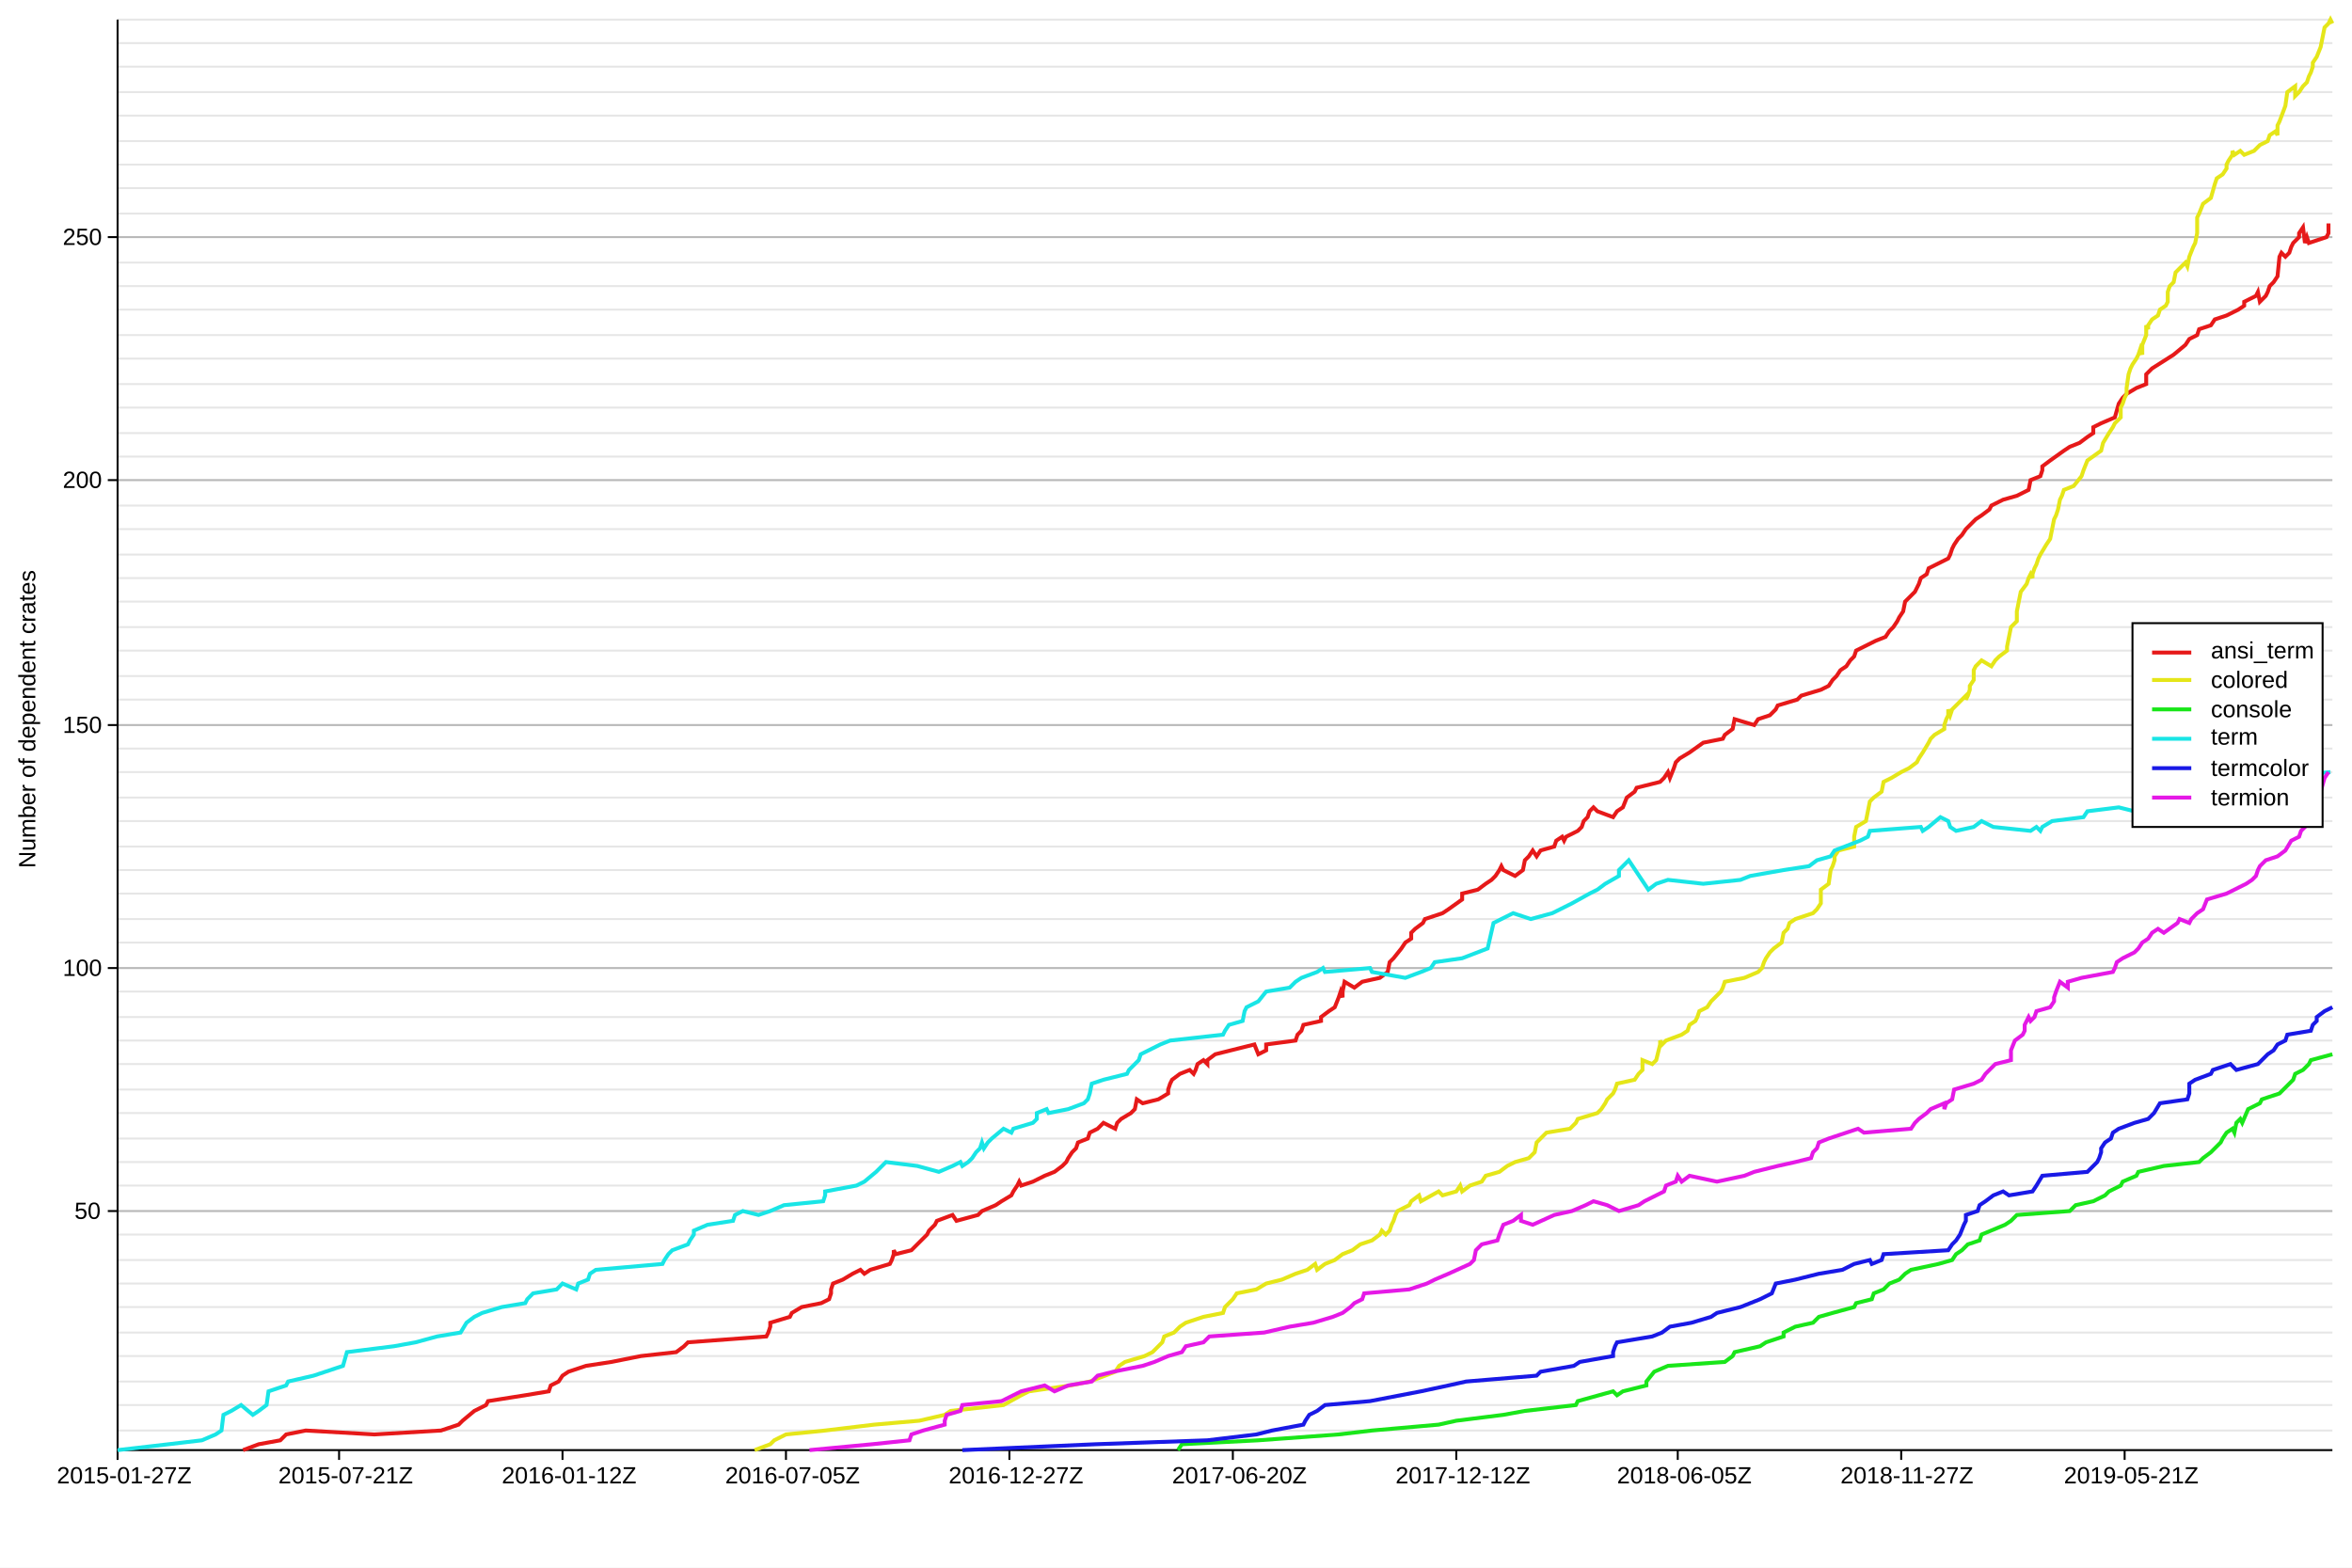
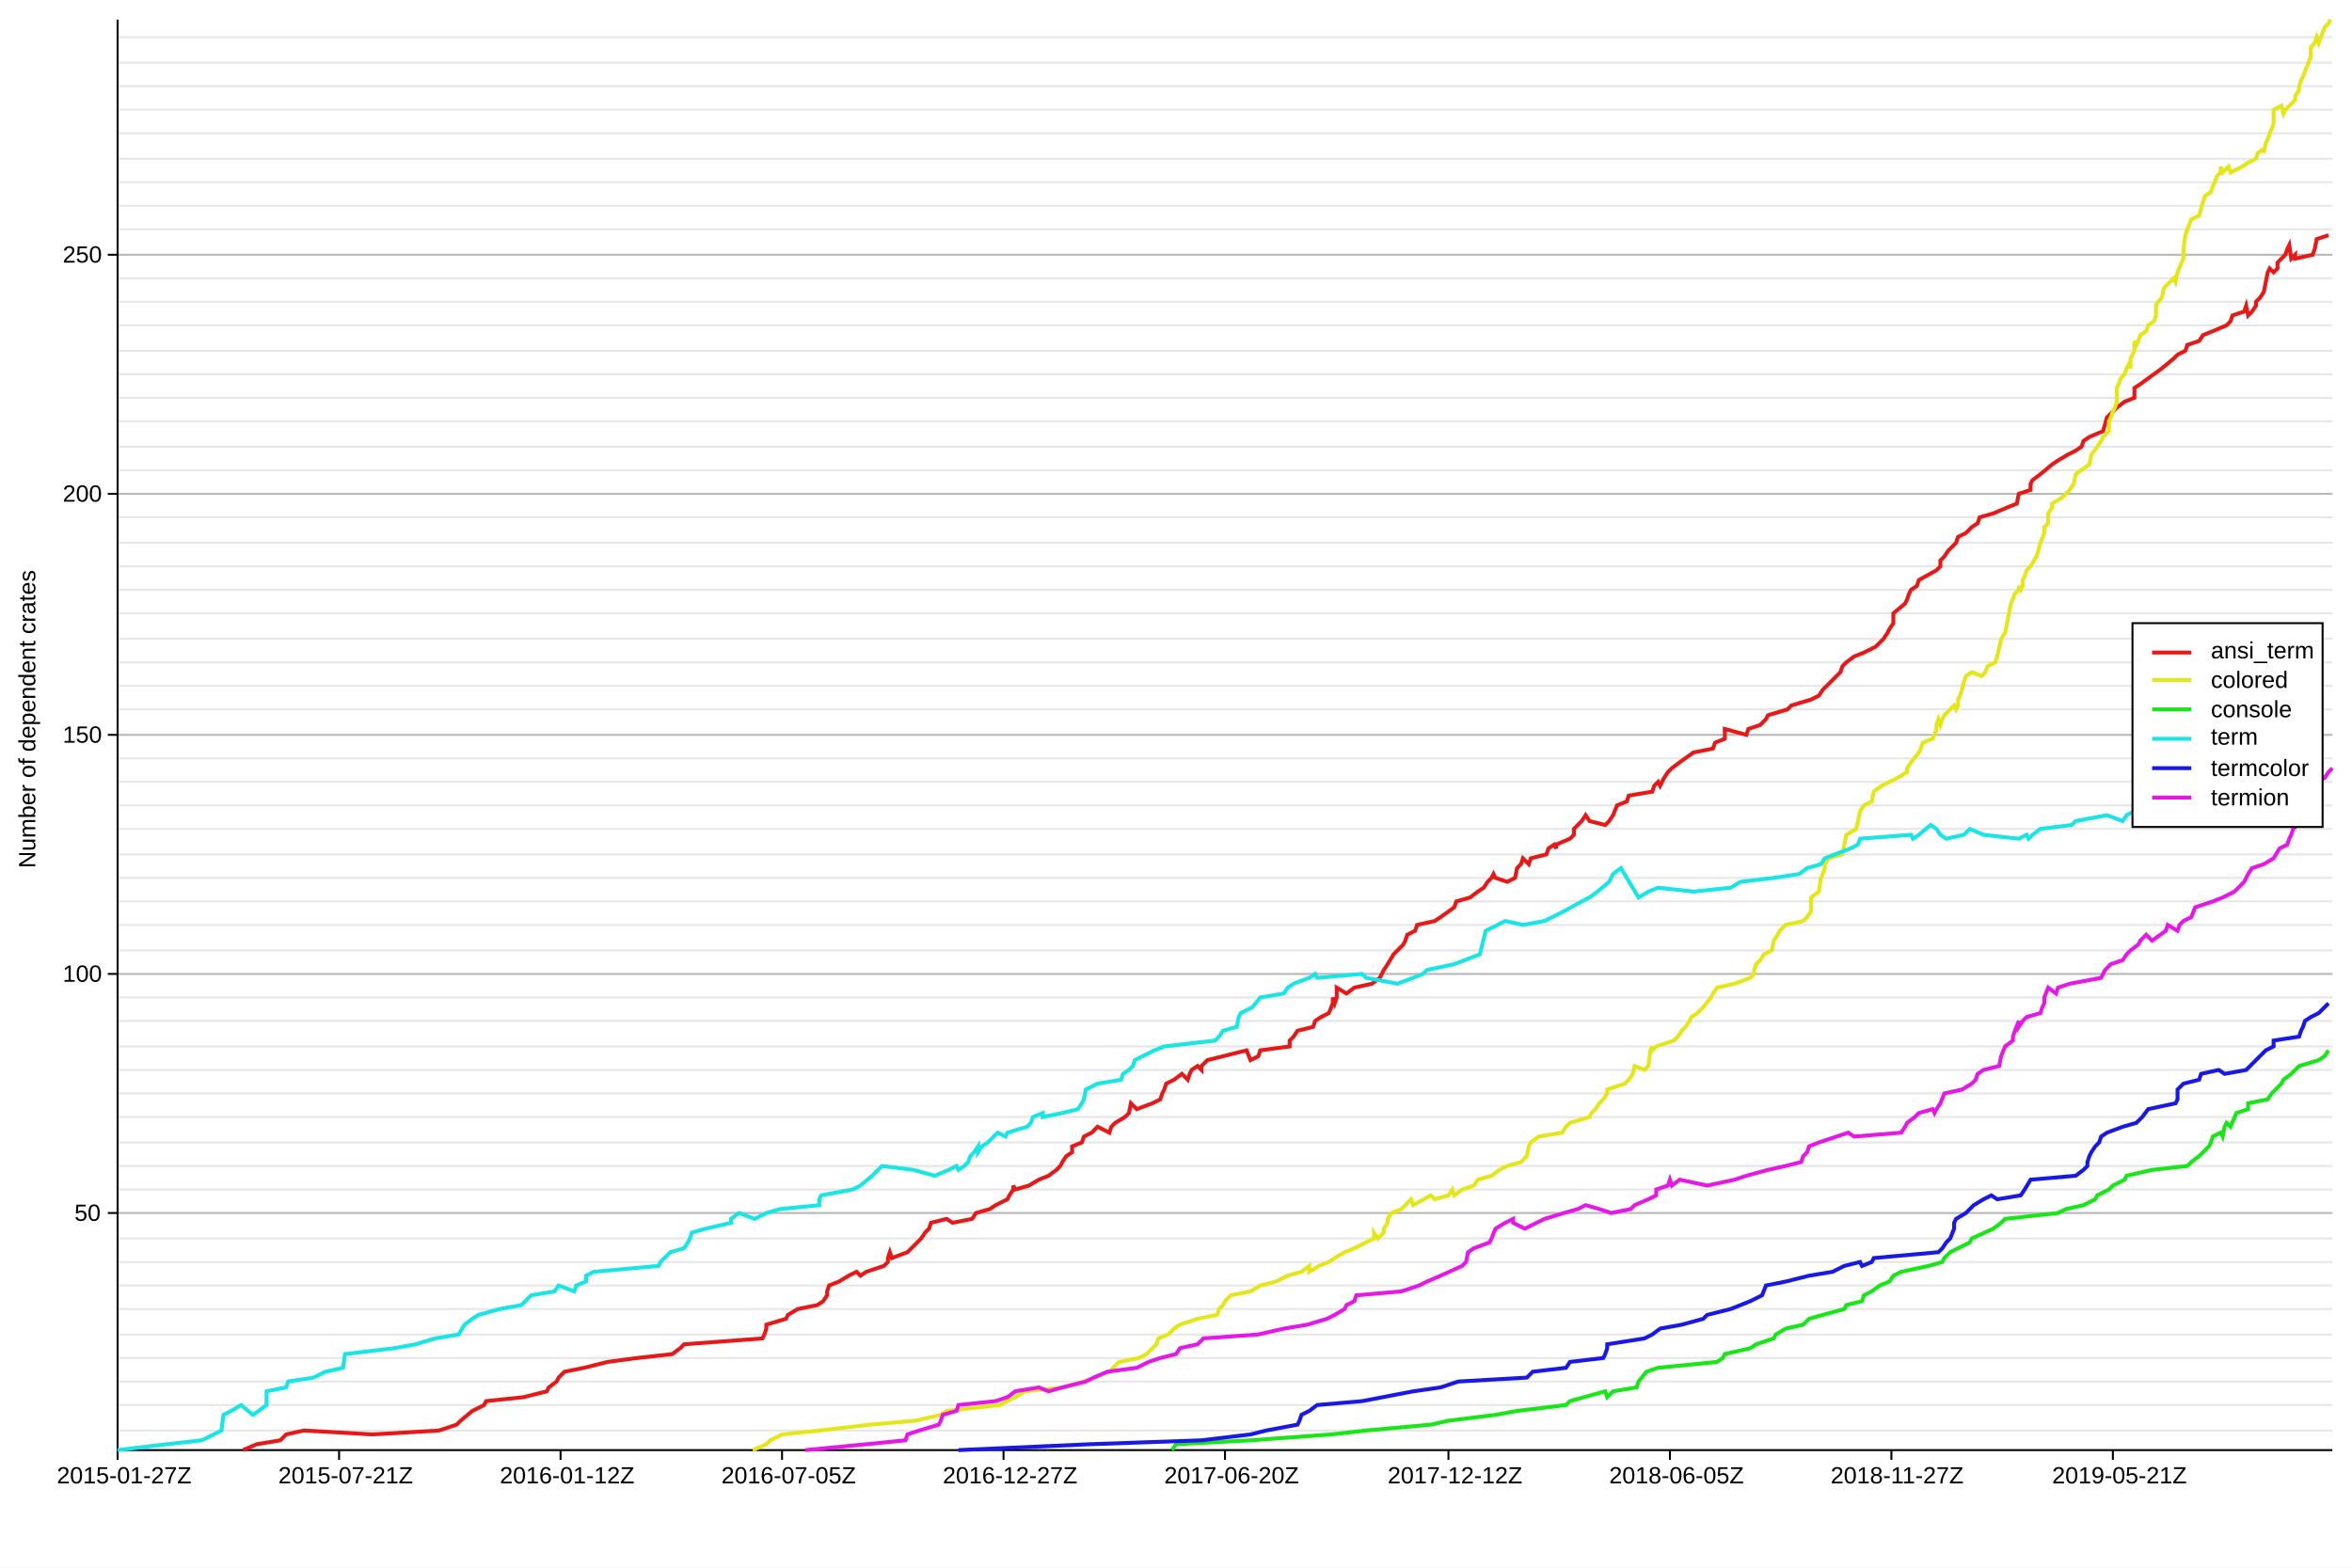
<svg xmlns="http://www.w3.org/2000/svg" viewBox="0 0 1200 800">
  <rect fill="#FFFFFF" height="800" opacity="1" stroke="none" width="1200" x="0" y="0" />
  <line opacity="0.1" stroke="#000000" stroke-width="1" x1="60" x2="1190" y1="730" y2="730" />
  <line opacity="0.1" stroke="#000000" stroke-width="1" x1="60" x2="1190" y1="717" y2="717" />
  <line opacity="0.1" stroke="#000000" stroke-width="1" x1="60" x2="1190" y1="705" y2="705" />
-   <line opacity="0.1" stroke="#000000" stroke-width="1" x1="60" x2="1190" y1="692" y2="692" />
-   <line opacity="0.1" stroke="#000000" stroke-width="1" x1="60" x2="1190" y1="680" y2="680" />
-   <line opacity="0.1" stroke="#000000" stroke-width="1" x1="60" x2="1190" y1="667" y2="667" />
-   <line opacity="0.1" stroke="#000000" stroke-width="1" x1="60" x2="1190" y1="655" y2="655" />
-   <line opacity="0.1" stroke="#000000" stroke-width="1" x1="60" x2="1190" y1="643" y2="643" />
-   <line opacity="0.1" stroke="#000000" stroke-width="1" x1="60" x2="1190" y1="630" y2="630" />
-   <line opacity="0.1" stroke="#000000" stroke-width="1" x1="60" x2="1190" y1="618" y2="618" />
-   <line opacity="0.1" stroke="#000000" stroke-width="1" x1="60" x2="1190" y1="605" y2="605" />
-   <line opacity="0.1" stroke="#000000" stroke-width="1" x1="60" x2="1190" y1="593" y2="593" />
-   <line opacity="0.1" stroke="#000000" stroke-width="1" x1="60" x2="1190" y1="581" y2="581" />
-   <line opacity="0.1" stroke="#000000" stroke-width="1" x1="60" x2="1190" y1="568" y2="568" />
-   <line opacity="0.1" stroke="#000000" stroke-width="1" x1="60" x2="1190" y1="556" y2="556" />
-   <line opacity="0.1" stroke="#000000" stroke-width="1" x1="60" x2="1190" y1="543" y2="543" />
-   <line opacity="0.1" stroke="#000000" stroke-width="1" x1="60" x2="1190" y1="531" y2="531" />
-   <line opacity="0.1" stroke="#000000" stroke-width="1" x1="60" x2="1190" y1="519" y2="519" />
-   <line opacity="0.1" stroke="#000000" stroke-width="1" x1="60" x2="1190" y1="506" y2="506" />
-   <line opacity="0.1" stroke="#000000" stroke-width="1" x1="60" x2="1190" y1="494" y2="494" />
-   <line opacity="0.1" stroke="#000000" stroke-width="1" x1="60" x2="1190" y1="481" y2="481" />
-   <line opacity="0.1" stroke="#000000" stroke-width="1" x1="60" x2="1190" y1="469" y2="469" />
-   <line opacity="0.1" stroke="#000000" stroke-width="1" x1="60" x2="1190" y1="456" y2="456" />
-   <line opacity="0.1" stroke="#000000" stroke-width="1" x1="60" x2="1190" y1="444" y2="444" />
-   <line opacity="0.1" stroke="#000000" stroke-width="1" x1="60" x2="1190" y1="432" y2="432" />
-   <line opacity="0.1" stroke="#000000" stroke-width="1" x1="60" x2="1190" y1="419" y2="419" />
-   <line opacity="0.1" stroke="#000000" stroke-width="1" x1="60" x2="1190" y1="407" y2="407" />
-   <line opacity="0.1" stroke="#000000" stroke-width="1" x1="60" x2="1190" y1="394" y2="394" />
-   <line opacity="0.1" stroke="#000000" stroke-width="1" x1="60" x2="1190" y1="382" y2="382" />
-   <line opacity="0.1" stroke="#000000" stroke-width="1" x1="60" x2="1190" y1="370" y2="370" />
-   <line opacity="0.1" stroke="#000000" stroke-width="1" x1="60" x2="1190" y1="357" y2="357" />
-   <line opacity="0.1" stroke="#000000" stroke-width="1" x1="60" x2="1190" y1="345" y2="345" />
-   <line opacity="0.1" stroke="#000000" stroke-width="1" x1="60" x2="1190" y1="332" y2="332" />
-   <line opacity="0.1" stroke="#000000" stroke-width="1" x1="60" x2="1190" y1="320" y2="320" />
-   <line opacity="0.1" stroke="#000000" stroke-width="1" x1="60" x2="1190" y1="307" y2="307" />
-   <line opacity="0.1" stroke="#000000" stroke-width="1" x1="60" x2="1190" y1="295" y2="295" />
-   <line opacity="0.1" stroke="#000000" stroke-width="1" x1="60" x2="1190" y1="283" y2="283" />
-   <line opacity="0.1" stroke="#000000" stroke-width="1" x1="60" x2="1190" y1="270" y2="270" />
-   <line opacity="0.1" stroke="#000000" stroke-width="1" x1="60" x2="1190" y1="258" y2="258" />
-   <line opacity="0.1" stroke="#000000" stroke-width="1" x1="60" x2="1190" y1="245" y2="245" />
-   <line opacity="0.1" stroke="#000000" stroke-width="1" x1="60" x2="1190" y1="233" y2="233" />
-   <line opacity="0.1" stroke="#000000" stroke-width="1" x1="60" x2="1190" y1="221" y2="221" />
-   <line opacity="0.1" stroke="#000000" stroke-width="1" x1="60" x2="1190" y1="208" y2="208" />
-   <line opacity="0.1" stroke="#000000" stroke-width="1" x1="60" x2="1190" y1="196" y2="196" />
-   <line opacity="0.1" stroke="#000000" stroke-width="1" x1="60" x2="1190" y1="183" y2="183" />
-   <line opacity="0.1" stroke="#000000" stroke-width="1" x1="60" x2="1190" y1="171" y2="171" />
-   <line opacity="0.1" stroke="#000000" stroke-width="1" x1="60" x2="1190" y1="158" y2="158" />
-   <line opacity="0.1" stroke="#000000" stroke-width="1" x1="60" x2="1190" y1="146" y2="146" />
-   <line opacity="0.1" stroke="#000000" stroke-width="1" x1="60" x2="1190" y1="134" y2="134" />
-   <line opacity="0.1" stroke="#000000" stroke-width="1" x1="60" x2="1190" y1="121" y2="121" />
-   <line opacity="0.1" stroke="#000000" stroke-width="1" x1="60" x2="1190" y1="109" y2="109" />
-   <line opacity="0.1" stroke="#000000" stroke-width="1" x1="60" x2="1190" y1="96" y2="96" />
-   <line opacity="0.1" stroke="#000000" stroke-width="1" x1="60" x2="1190" y1="84" y2="84" />
-   <line opacity="0.1" stroke="#000000" stroke-width="1" x1="60" x2="1190" y1="72" y2="72" />
-   <line opacity="0.1" stroke="#000000" stroke-width="1" x1="60" x2="1190" y1="59" y2="59" />
-   <line opacity="0.1" stroke="#000000" stroke-width="1" x1="60" x2="1190" y1="47" y2="47" />
-   <line opacity="0.1" stroke="#000000" stroke-width="1" x1="60" x2="1190" y1="34" y2="34" />
-   <line opacity="0.1" stroke="#000000" stroke-width="1" x1="60" x2="1190" y1="22" y2="22" />
-   <line opacity="0.1" stroke="#000000" stroke-width="1" x1="60" x2="1190" y1="10" y2="10" />
+   <line opacity="0.1" stroke="#000000" stroke-width="1" x1="60" x2="1190" y1="693" y2="693" />
+   <line opacity="0.1" stroke="#000000" stroke-width="1" x1="60" x2="1190" y1="681" y2="681" />
+   <line opacity="0.1" stroke="#000000" stroke-width="1" x1="60" x2="1190" y1="668" y2="668" />
+   <line opacity="0.1" stroke="#000000" stroke-width="1" x1="60" x2="1190" y1="656" y2="656" />
+   <line opacity="0.1" stroke="#000000" stroke-width="1" x1="60" x2="1190" y1="644" y2="644" />
+   <line opacity="0.1" stroke="#000000" stroke-width="1" x1="60" x2="1190" y1="632" y2="632" />
+   <line opacity="0.1" stroke="#000000" stroke-width="1" x1="60" x2="1190" y1="619" y2="619" />
+   <line opacity="0.1" stroke="#000000" stroke-width="1" x1="60" x2="1190" y1="607" y2="607" />
+   <line opacity="0.1" stroke="#000000" stroke-width="1" x1="60" x2="1190" y1="595" y2="595" />
+   <line opacity="0.1" stroke="#000000" stroke-width="1" x1="60" x2="1190" y1="583" y2="583" />
+   <line opacity="0.1" stroke="#000000" stroke-width="1" x1="60" x2="1190" y1="570" y2="570" />
+   <line opacity="0.1" stroke="#000000" stroke-width="1" x1="60" x2="1190" y1="558" y2="558" />
+   <line opacity="0.1" stroke="#000000" stroke-width="1" x1="60" x2="1190" y1="546" y2="546" />
+   <line opacity="0.1" stroke="#000000" stroke-width="1" x1="60" x2="1190" y1="534" y2="534" />
+   <line opacity="0.1" stroke="#000000" stroke-width="1" x1="60" x2="1190" y1="521" y2="521" />
+   <line opacity="0.1" stroke="#000000" stroke-width="1" x1="60" x2="1190" y1="509" y2="509" />
+   <line opacity="0.1" stroke="#000000" stroke-width="1" x1="60" x2="1190" y1="497" y2="497" />
+   <line opacity="0.1" stroke="#000000" stroke-width="1" x1="60" x2="1190" y1="485" y2="485" />
+   <line opacity="0.1" stroke="#000000" stroke-width="1" x1="60" x2="1190" y1="472" y2="472" />
+   <line opacity="0.1" stroke="#000000" stroke-width="1" x1="60" x2="1190" y1="460" y2="460" />
+   <line opacity="0.1" stroke="#000000" stroke-width="1" x1="60" x2="1190" y1="448" y2="448" />
+   <line opacity="0.1" stroke="#000000" stroke-width="1" x1="60" x2="1190" y1="436" y2="436" />
+   <line opacity="0.1" stroke="#000000" stroke-width="1" x1="60" x2="1190" y1="423" y2="423" />
+   <line opacity="0.1" stroke="#000000" stroke-width="1" x1="60" x2="1190" y1="411" y2="411" />
+   <line opacity="0.1" stroke="#000000" stroke-width="1" x1="60" x2="1190" y1="399" y2="399" />
+   <line opacity="0.1" stroke="#000000" stroke-width="1" x1="60" x2="1190" y1="387" y2="387" />
+   <line opacity="0.1" stroke="#000000" stroke-width="1" x1="60" x2="1190" y1="375" y2="375" />
+   <line opacity="0.1" stroke="#000000" stroke-width="1" x1="60" x2="1190" y1="362" y2="362" />
+   <line opacity="0.1" stroke="#000000" stroke-width="1" x1="60" x2="1190" y1="350" y2="350" />
+   <line opacity="0.1" stroke="#000000" stroke-width="1" x1="60" x2="1190" y1="338" y2="338" />
+   <line opacity="0.1" stroke="#000000" stroke-width="1" x1="60" x2="1190" y1="326" y2="326" />
+   <line opacity="0.1" stroke="#000000" stroke-width="1" x1="60" x2="1190" y1="313" y2="313" />
+   <line opacity="0.1" stroke="#000000" stroke-width="1" x1="60" x2="1190" y1="301" y2="301" />
+   <line opacity="0.1" stroke="#000000" stroke-width="1" x1="60" x2="1190" y1="289" y2="289" />
+   <line opacity="0.1" stroke="#000000" stroke-width="1" x1="60" x2="1190" y1="277" y2="277" />
+   <line opacity="0.1" stroke="#000000" stroke-width="1" x1="60" x2="1190" y1="264" y2="264" />
+   <line opacity="0.1" stroke="#000000" stroke-width="1" x1="60" x2="1190" y1="252" y2="252" />
+   <line opacity="0.1" stroke="#000000" stroke-width="1" x1="60" x2="1190" y1="240" y2="240" />
+   <line opacity="0.1" stroke="#000000" stroke-width="1" x1="60" x2="1190" y1="228" y2="228" />
+   <line opacity="0.1" stroke="#000000" stroke-width="1" x1="60" x2="1190" y1="215" y2="215" />
+   <line opacity="0.1" stroke="#000000" stroke-width="1" x1="60" x2="1190" y1="203" y2="203" />
+   <line opacity="0.1" stroke="#000000" stroke-width="1" x1="60" x2="1190" y1="191" y2="191" />
+   <line opacity="0.1" stroke="#000000" stroke-width="1" x1="60" x2="1190" y1="179" y2="179" />
+   <line opacity="0.1" stroke="#000000" stroke-width="1" x1="60" x2="1190" y1="166" y2="166" />
+   <line opacity="0.1" stroke="#000000" stroke-width="1" x1="60" x2="1190" y1="154" y2="154" />
+   <line opacity="0.1" stroke="#000000" stroke-width="1" x1="60" x2="1190" y1="142" y2="142" />
+   <line opacity="0.1" stroke="#000000" stroke-width="1" x1="60" x2="1190" y1="130" y2="130" />
+   <line opacity="0.1" stroke="#000000" stroke-width="1" x1="60" x2="1190" y1="117" y2="117" />
+   <line opacity="0.1" stroke="#000000" stroke-width="1" x1="60" x2="1190" y1="105" y2="105" />
+   <line opacity="0.1" stroke="#000000" stroke-width="1" x1="60" x2="1190" y1="93" y2="93" />
+   <line opacity="0.1" stroke="#000000" stroke-width="1" x1="60" x2="1190" y1="81" y2="81" />
+   <line opacity="0.1" stroke="#000000" stroke-width="1" x1="60" x2="1190" y1="68" y2="68" />
+   <line opacity="0.1" stroke="#000000" stroke-width="1" x1="60" x2="1190" y1="56" y2="56" />
+   <line opacity="0.1" stroke="#000000" stroke-width="1" x1="60" x2="1190" y1="44" y2="44" />
+   <line opacity="0.1" stroke="#000000" stroke-width="1" x1="60" x2="1190" y1="32" y2="32" />
+   <line opacity="0.1" stroke="#000000" stroke-width="1" x1="60" x2="1190" y1="19" y2="19" />
  <text fill="#000000" font-family="Arial" font-size="12" opacity="1" transform="rotate(270, 10, 443)" x="10" y="451">
Number of dependent crates
</text>
-   <line opacity="0.2" stroke="#000000" stroke-width="1" x1="60" x2="1190" y1="618" y2="618" />
-   <line opacity="0.2" stroke="#000000" stroke-width="1" x1="60" x2="1190" y1="494" y2="494" />
-   <line opacity="0.2" stroke="#000000" stroke-width="1" x1="60" x2="1190" y1="370" y2="370" />
-   <line opacity="0.2" stroke="#000000" stroke-width="1" x1="60" x2="1190" y1="245" y2="245" />
-   <line opacity="0.2" stroke="#000000" stroke-width="1" x1="60" x2="1190" y1="121" y2="121" />
+   <line opacity="0.2" stroke="#000000" stroke-width="1" x1="60" x2="1190" y1="619" y2="619" />
+   <line opacity="0.2" stroke="#000000" stroke-width="1" x1="60" x2="1190" y1="497" y2="497" />
+   <line opacity="0.2" stroke="#000000" stroke-width="1" x1="60" x2="1190" y1="375" y2="375" />
+   <line opacity="0.2" stroke="#000000" stroke-width="1" x1="60" x2="1190" y1="252" y2="252" />
+   <line opacity="0.2" stroke="#000000" stroke-width="1" x1="60" x2="1190" y1="130" y2="130" />
  <polyline fill="none" opacity="1" points="60,740 60,10 " stroke="#000000" stroke-width="1" />
-   <text fill="#000000" font-family="Arial" font-size="12" opacity="1" x="38" y="622">
+   <text fill="#000000" font-family="Arial" font-size="12" opacity="1" x="38" y="623">
50
</text>
-   <polyline fill="none" opacity="1" points="55,618 60,618 " stroke="#000000" stroke-width="1" />
-   <text fill="#000000" font-family="Arial" font-size="12" opacity="1" x="32" y="498">
+   <polyline fill="none" opacity="1" points="55,619 60,619 " stroke="#000000" stroke-width="1" />
+   <text fill="#000000" font-family="Arial" font-size="12" opacity="1" x="32" y="501">
100
</text>
-   <polyline fill="none" opacity="1" points="55,494 60,494 " stroke="#000000" stroke-width="1" />
-   <text fill="#000000" font-family="Arial" font-size="12" opacity="1" x="32" y="374">
+   <polyline fill="none" opacity="1" points="55,497 60,497 " stroke="#000000" stroke-width="1" />
+   <text fill="#000000" font-family="Arial" font-size="12" opacity="1" x="32" y="379">
150
</text>
-   <polyline fill="none" opacity="1" points="55,370 60,370 " stroke="#000000" stroke-width="1" />
-   <text fill="#000000" font-family="Arial" font-size="12" opacity="1" x="32" y="249">
+   <polyline fill="none" opacity="1" points="55,375 60,375 " stroke="#000000" stroke-width="1" />
+   <text fill="#000000" font-family="Arial" font-size="12" opacity="1" x="32" y="256">
200
</text>
-   <polyline fill="none" opacity="1" points="55,245 60,245 " stroke="#000000" stroke-width="1" />
-   <text fill="#000000" font-family="Arial" font-size="12" opacity="1" x="32" y="125">
+   <polyline fill="none" opacity="1" points="55,252 60,252 " stroke="#000000" stroke-width="1" />
+   <text fill="#000000" font-family="Arial" font-size="12" opacity="1" x="32" y="134">
250
</text>
-   <polyline fill="none" opacity="1" points="55,121 60,121 " stroke="#000000" stroke-width="1" />
+   <polyline fill="none" opacity="1" points="55,130 60,130 " stroke="#000000" stroke-width="1" />
  <polyline fill="none" opacity="1" points="60,740 1190,740 " stroke="#000000" stroke-width="1" />
  <text fill="#000000" font-family="Arial" font-size="12" opacity="1" x="29" y="757">
2015-01-27Z
</text>
  <polyline fill="none" opacity="1" points="60,740 60,745 " stroke="#000000" stroke-width="1" />
  <text fill="#000000" font-family="Arial" font-size="12" opacity="1" x="142" y="757">
2015-07-21Z
</text>
  <polyline fill="none" opacity="1" points="173,740 173,745 " stroke="#000000" stroke-width="1" />
-   <text fill="#000000" font-family="Arial" font-size="12" opacity="1" x="256" y="757">
+   <text fill="#000000" font-family="Arial" font-size="12" opacity="1" x="255" y="757">
2016-01-12Z
</text>
-   <polyline fill="none" opacity="1" points="287,740 287,745 " stroke="#000000" stroke-width="1" />
-   <text fill="#000000" font-family="Arial" font-size="12" opacity="1" x="370" y="757">
+   <polyline fill="none" opacity="1" points="286,740 286,745 " stroke="#000000" stroke-width="1" />
+   <text fill="#000000" font-family="Arial" font-size="12" opacity="1" x="368" y="757">
2016-07-05Z
</text>
-   <polyline fill="none" opacity="1" points="401,740 401,745 " stroke="#000000" stroke-width="1" />
-   <text fill="#000000" font-family="Arial" font-size="12" opacity="1" x="484" y="757">
+   <polyline fill="none" opacity="1" points="399,740 399,745 " stroke="#000000" stroke-width="1" />
+   <text fill="#000000" font-family="Arial" font-size="12" opacity="1" x="481" y="757">
2016-12-27Z
</text>
-   <polyline fill="none" opacity="1" points="515,740 515,745 " stroke="#000000" stroke-width="1" />
-   <text fill="#000000" font-family="Arial" font-size="12" opacity="1" x="598" y="757">
+   <polyline fill="none" opacity="1" points="512,740 512,745 " stroke="#000000" stroke-width="1" />
+   <text fill="#000000" font-family="Arial" font-size="12" opacity="1" x="594" y="757">
2017-06-20Z
</text>
-   <polyline fill="none" opacity="1" points="629,740 629,745 " stroke="#000000" stroke-width="1" />
-   <text fill="#000000" font-family="Arial" font-size="12" opacity="1" x="712" y="757">
+   <polyline fill="none" opacity="1" points="625,740 625,745 " stroke="#000000" stroke-width="1" />
+   <text fill="#000000" font-family="Arial" font-size="12" opacity="1" x="708" y="757">
2017-12-12Z
</text>
-   <polyline fill="none" opacity="1" points="743,740 743,745 " stroke="#000000" stroke-width="1" />
-   <text fill="#000000" font-family="Arial" font-size="12" opacity="1" x="825" y="757">
+   <polyline fill="none" opacity="1" points="739,740 739,745 " stroke="#000000" stroke-width="1" />
+   <text fill="#000000" font-family="Arial" font-size="12" opacity="1" x="821" y="757">
2018-06-05Z
</text>
-   <polyline fill="none" opacity="1" points="856,740 856,745 " stroke="#000000" stroke-width="1" />
-   <text fill="#000000" font-family="Arial" font-size="12" opacity="1" x="939" y="757">
+   <polyline fill="none" opacity="1" points="852,740 852,745 " stroke="#000000" stroke-width="1" />
+   <text fill="#000000" font-family="Arial" font-size="12" opacity="1" x="934" y="757">
2018-11-27Z
</text>
-   <polyline fill="none" opacity="1" points="970,740 970,745 " stroke="#000000" stroke-width="1" />
-   <text fill="#000000" font-family="Arial" font-size="12" opacity="1" x="1053" y="757">
+   <polyline fill="none" opacity="1" points="965,740 965,745 " stroke="#000000" stroke-width="1" />
+   <text fill="#000000" font-family="Arial" font-size="12" opacity="1" x="1047" y="757">
2019-05-21Z
</text>
-   <polyline fill="none" opacity="1" points="1084,740 1084,745 " stroke="#000000" stroke-width="1" />
-   <polyline fill="none" opacity="1" points="124,740 132,737 143,735 146,732 156,730 191,732 225,730 234,727 236,725 242,720 248,717 249,715 268,712 280,710 281,707 285,705 287,702 290,700 299,697 312,695 327,692 345,690 349,687 351,685 391,682 392,680 393,677 393,675 403,672 404,670 409,667 419,665 423,663 424,660 424,658 425,655 430,653 435,650 439,648 441,650 444,648 454,645 455,643 456,640 456,638 457,640 465,638 473,630 474,628 477,625 478,623 486,620 488,623 499,620 501,618 508,615 511,613 516,610 517,608 519,605 520,603 521,605 527,603 533,600 538,598 542,595 544,593 545,591 547,588 549,586 550,583 555,581 556,578 560,576 563,573 569,576 570,573 572,571 577,568 579,566 580,561 583,563 591,561 596,558 596,556 597,553 598,551 602,548 607,546 609,548 610,546 611,543 614,541 616,543 616,541 620,538 640,533 642,538 646,536 646,533 661,531 662,528 664,526 665,523 674,521 674,519 678,516 681,514 683,509 684,506 685,509 685,506 686,501 691,504 695,501 704,499 708,496 709,491 711,489 715,484 717,481 720,479 720,476 722,474 726,471 727,469 736,466 739,464 746,459 746,456 754,454 758,451 761,449 763,447 765,444 766,442 767,444 773,447 777,444 778,439 780,437 782,434 784,437 786,434 793,432 794,429 797,427 798,429 799,427 805,424 807,422 808,419 810,417 811,414 813,412 815,414 823,417 825,414 828,412 830,407 834,404 835,402 847,399 849,397 851,394 852,397 854,392 855,389 857,387 862,384 869,379 879,377 880,375 884,372 885,367 895,370 897,367 903,365 906,362 907,360 917,357 919,355 929,352 933,350 935,347 937,345 939,342 942,340 944,337 946,335 947,332 951,330 957,327 962,325 964,322 966,320 968,317 969,315 971,312 972,307 977,302 978,300 979,298 980,295 983,293 984,290 994,285 995,283 996,280 997,278 999,275 1001,273 1003,270 1005,268 1008,265 1011,263 1015,260 1016,258 1022,255 1029,253 1035,250 1036,245 1041,243 1042,240 1042,238 1046,235 1053,230 1056,228 1061,226 1065,223 1068,221 1068,218 1072,216 1079,213 1081,206 1083,203 1085,201 1090,198 1095,196 1095,191 1098,188 1109,181 1115,176 1117,173 1121,171 1122,168 1128,166 1130,163 1136,161 1142,158 1145,156 1145,154 1151,151 1152,149 1153,154 1156,151 1157,149 1158,146 1160,144 1162,141 1163,131 1164,129 1166,131 1168,129 1169,126 1170,124 1173,121 1173,119 1175,116 1176,124 1177,121 1178,124 1187,121 1188,119 1188,114 " stroke="#E61919" stroke-width="2" />
-   <polyline fill="none" opacity="1" points="385,740 393,737 395,735 401,732 421,730 446,727 469,725 482,722 485,720 512,717 521,712 525,710 546,707 556,705 569,700 571,697 574,695 584,692 588,690 591,687 593,685 594,682 599,680 602,677 605,675 614,672 624,670 625,667 627,665 629,663 631,660 641,658 646,655 654,653 661,650 667,648 671,645 672,648 676,645 681,643 685,640 690,638 694,635 700,633 704,630 705,628 707,630 709,628 710,625 711,623 712,620 713,618 719,615 720,613 724,610 725,613 734,608 736,610 743,608 745,605 746,608 750,605 756,603 758,600 765,598 769,595 773,593 780,591 783,588 784,583 786,581 789,578 801,576 804,573 805,571 815,568 817,566 819,563 820,561 823,558 824,556 825,553 834,551 836,548 838,546 838,541 843,543 845,541 847,533 847,531 848,533 850,531 858,528 861,526 862,523 865,521 866,519 867,516 871,514 873,511 878,506 879,504 880,501 890,499 897,496 899,494 900,491 901,489 903,486 905,484 909,481 910,476 912,474 913,471 916,469 925,466 927,464 929,461 929,454 933,451 934,444 935,442 936,439 936,437 938,434 946,432 946,427 947,422 952,419 953,414 954,409 956,407 960,404 961,399 965,397 970,394 974,392 978,389 979,387 981,384 984,379 985,377 987,375 992,372 992,370 993,367 994,365 994,362 995,365 996,362 998,360 1003,355 1003,357 1004,355 1005,352 1005,350 1007,347 1007,342 1008,340 1011,337 1016,340 1018,337 1020,335 1024,332 1024,330 1026,320 1029,317 1029,312 1030,307 1031,302 1034,298 1035,295 1036,293 1037,295 1037,293 1038,290 1039,288 1040,285 1041,283 1044,278 1046,275 1047,270 1048,265 1049,263 1050,260 1051,255 1052,253 1053,250 1058,248 1062,243 1063,240 1065,235 1072,230 1073,226 1076,221 1078,218 1079,216 1082,213 1082,208 1083,206 1084,203 1085,201 1085,198 1086,191 1087,188 1088,186 1090,183 1091,181 1092,178 1093,181 1093,176 1095,171 1095,166 1096,168 1096,166 1098,163 1101,161 1102,158 1105,156 1106,154 1106,149 1107,146 1109,144 1110,139 1113,136 1115,134 1116,136 1117,131 1119,126 1120,124 1121,119 1121,111 1122,109 1124,104 1128,101 1130,94 1131,91 1134,89 1136,86 1136,84 1137,82 1139,79 1139,77 1140,79 1143,77 1145,79 1150,77 1153,74 1157,72 1158,69 1161,67 1162,69 1162,64 1163,62 1166,54 1167,47 1171,44 1171,49 1173,47 1175,44 1177,42 1178,39 1179,37 1180,34 1180,32 1182,29 1184,24 1185,19 1186,14 1188,12 1189,10 1190,12 " stroke="#E5E619" stroke-width="2" />
-   <polyline fill="none" opacity="1" points="601,740 603,737 642,735 683,732 700,730 734,727 743,725 767,722 778,720 804,717 805,715 823,710 825,712 828,710 840,707 840,705 844,700 851,697 880,695 884,692 885,690 898,687 901,685 910,682 910,680 916,677 925,675 928,672 935,670 946,667 947,665 955,663 956,660 961,658 964,655 969,653 972,650 975,648 989,645 996,643 998,640 1001,638 1004,635 1010,633 1011,630 1023,625 1026,623 1029,620 1056,618 1059,615 1068,613 1074,610 1076,608 1082,605 1083,603 1090,600 1091,598 1104,595 1122,593 1124,591 1128,588 1130,586 1133,583 1134,581 1136,578 1139,576 1140,578 1141,573 1143,571 1144,573 1147,566 1153,563 1154,561 1163,558 1165,556 1170,551 1171,548 1175,546 1178,543 1179,541 1190,538 " stroke="#19E619" stroke-width="2" />
-   <polyline fill="none" opacity="1" points="60,740 86,737 103,735 110,732 113,730 114,722 118,720 123,717 129,722 132,720 136,717 137,710 146,707 147,705 160,702 166,700 175,697 177,690 201,687 212,685 223,682 235,680 238,675 242,672 246,670 256,667 268,665 269,663 272,660 284,658 287,655 294,658 295,655 300,653 301,650 304,648 338,645 339,643 341,640 343,638 351,635 352,633 354,630 354,628 361,625 374,623 375,620 379,618 387,620 393,618 400,615 420,613 421,610 421,608 437,605 441,603 447,598 450,595 452,593 468,595 479,598 486,595 490,593 491,595 494,593 496,591 498,588 500,586 501,583 502,586 504,583 506,581 512,576 516,578 517,576 527,573 529,571 529,568 534,566 535,568 545,566 553,563 555,561 556,558 557,553 563,551 575,548 576,546 579,543 581,541 582,538 592,533 597,531 624,528 625,526 627,523 634,521 635,516 636,514 642,511 646,506 658,504 661,501 664,499 672,496 675,494 676,496 699,494 700,496 717,499 725,496 730,494 732,491 746,489 759,484 762,471 772,466 781,469 792,466 796,464 802,461 811,456 815,454 819,451 826,447 826,444 828,442 831,439 841,454 845,451 851,449 869,451 888,449 893,447 910,444 923,442 927,439 934,437 936,434 949,429 953,427 954,424 980,422 981,424 984,422 990,417 994,419 995,422 998,424 1007,422 1011,419 1017,422 1036,424 1039,422 1041,424 1042,422 1047,419 1063,417 1065,414 1081,412 1089,414 1091,412 1095,409 1102,407 1115,409 1120,412 1121,409 1131,407 1137,404 1147,402 1152,399 1156,397 1189,394 " stroke="#19E5E6" stroke-width="2" />
-   <polyline fill="none" opacity="1" points="491,740 559,737 616,735 641,732 649,730 665,727 666,725 668,722 672,720 676,717 699,715 725,710 739,707 748,705 784,702 786,700 803,697 806,695 823,692 823,690 824,687 825,685 843,682 848,680 852,677 863,675 873,672 876,670 888,667 893,665 898,663 904,660 906,655 916,653 928,650 940,648 946,645 954,643 955,645 960,643 961,640 994,638 996,635 998,633 1000,630 1002,625 1003,623 1003,620 1009,618 1010,615 1013,613 1017,610 1022,608 1025,610 1037,608 1039,605 1042,600 1065,598 1068,595 1070,593 1071,591 1072,588 1072,586 1074,583 1077,581 1078,578 1081,576 1089,573 1096,571 1099,568 1102,563 1116,561 1117,558 1117,553 1120,551 1128,548 1129,546 1138,543 1141,546 1152,543 1157,538 1160,536 1162,533 1166,531 1167,528 1179,526 1180,523 1182,521 1182,519 1186,516 1190,514 " stroke="#1919E6" stroke-width="2" />
-   <polyline fill="none" opacity="1" points="413,740 445,737 464,735 465,732 471,730 482,727 482,725 483,722 490,720 491,717 511,715 517,712 521,710 533,707 538,710 545,707 557,705 560,702 568,700 583,697 589,695 596,692 603,690 605,687 614,685 617,682 645,680 658,677 670,675 680,672 685,670 689,667 691,665 695,663 696,660 719,658 728,655 732,653 739,650 750,645 752,643 753,638 756,635 764,633 765,630 767,625 772,623 776,620 776,623 782,625 793,620 802,618 809,615 813,613 820,615 826,618 836,615 839,613 845,610 849,608 850,605 855,603 856,600 858,603 862,600 876,603 890,600 895,598 907,595 916,593 924,591 925,588 927,586 928,583 933,581 942,578 948,576 951,578 975,576 977,573 979,571 983,568 985,566 992,563 992,566 993,563 996,561 997,556 1007,553 1011,551 1013,548 1015,546 1018,543 1026,541 1026,536 1028,531 1032,528 1033,526 1033,523 1035,519 1036,521 1038,519 1039,516 1046,514 1048,511 1048,509 1049,506 1051,501 1055,504 1055,501 1062,499 1078,496 1079,494 1080,491 1083,489 1089,486 1091,484 1093,481 1096,479 1098,476 1101,474 1104,476 1111,471 1112,469 1117,471 1118,469 1121,466 1124,464 1126,459 1136,456 1140,454 1146,451 1149,449 1151,447 1152,444 1153,442 1156,439 1162,437 1166,434 1169,429 1173,427 1174,424 1176,422 1176,419 1178,417 1179,412 1181,409 1182,407 1184,404 1186,397 1188,394 " stroke="#E519E6" stroke-width="2" />
+   <polyline fill="none" opacity="1" points="1078,740 1078,745 " stroke="#000000" stroke-width="1" />
+   <polyline fill="none" opacity="1" points="124,740 131,737 143,735 146,732 155,730 190,732 224,730 233,727 235,725 241,720 247,717 248,715 267,713 279,710 280,708 284,705 285,703 288,700 298,698 310,695 325,693 343,691 347,688 349,686 389,683 390,681 391,678 391,676 401,673 402,671 407,668 417,666 420,664 422,661 422,659 423,656 428,654 433,651 437,649 439,651 442,649 451,646 453,644 453,642 454,639 455,642 463,639 470,632 472,629 474,627 475,624 483,622 486,624 496,622 498,619 505,617 508,615 514,612 515,610 517,607 517,605 518,607 525,605 530,602 535,600 539,597 541,595 542,593 544,590 547,588 547,585 552,583 553,580 557,578 560,575 566,578 567,575 569,573 574,570 576,568 577,563 580,566 588,563 592,561 593,558 594,556 595,553 599,551 603,548 606,551 607,548 608,546 611,544 613,546 613,544 616,541 636,536 638,541 642,539 643,536 658,534 658,531 660,529 662,526 670,524 671,521 674,519 678,517 680,512 680,509 681,512 682,509 682,504 687,507 691,504 700,502 704,499 706,495 708,492 711,487 713,485 716,482 717,480 718,477 722,475 723,472 732,470 735,468 742,463 743,460 750,458 754,455 757,453 759,450 761,448 762,446 763,448 769,450 773,448 774,443 776,441 777,438 780,441 781,438 789,436 790,433 793,431 794,433 794,431 801,428 803,426 803,423 805,421 807,419 809,416 811,419 819,421 821,419 823,416 825,411 830,409 831,406 843,404 844,401 846,399 847,401 849,397 851,394 853,392 857,389 864,384 874,382 875,379 880,377 880,372 891,375 892,372 898,370 901,367 902,365 912,362 914,360 924,357 928,355 930,352 932,350 934,348 937,345 939,343 940,340 942,338 946,335 951,333 957,330 959,328 961,326 963,323 964,321 966,318 966,313 972,308 973,306 974,303 975,301 978,299 979,296 988,291 990,289 990,286 992,284 994,281 996,279 998,277 999,274 1003,272 1006,269 1009,267 1010,264 1017,262 1024,259 1029,257 1030,252 1036,250 1036,247 1037,245 1041,242 1047,237 1050,235 1055,232 1059,230 1062,228 1063,225 1066,223 1073,220 1075,213 1078,210 1080,208 1084,205 1089,203 1089,198 1092,196 1103,188 1109,183 1111,181 1115,179 1116,176 1122,174 1124,171 1129,169 1136,166 1138,164 1139,161 1145,159 1146,156 1147,161 1149,159 1151,156 1151,154 1153,152 1155,149 1157,139 1158,137 1160,139 1162,137 1162,134 1164,132 1166,130 1167,127 1168,125 1169,132 1171,130 1171,132 1180,130 1181,127 1182,122 1188,120 " stroke="#E61919" stroke-width="2" />
+   <polyline fill="none" opacity="1" points="384,740 391,737 393,735 399,732 418,730 444,727 467,725 480,722 483,720 510,717 518,713 523,710 543,708 553,705 566,700 568,698 571,695 581,693 585,691 588,688 590,686 591,683 596,681 599,678 602,676 611,673 621,671 622,668 624,666 625,664 628,661 638,659 643,656 651,654 657,651 664,649 668,646 668,649 673,646 678,644 681,642 686,639 691,637 697,634 701,632 701,629 703,632 706,629 706,627 708,624 708,622 710,619 715,617 717,615 720,612 721,615 730,610 732,612 739,610 741,607 742,610 746,607 752,605 754,602 761,600 765,597 769,595 776,593 779,590 780,585 781,583 785,580 797,578 799,575 801,573 811,570 812,568 814,566 816,563 818,561 820,558 820,556 829,553 831,551 833,548 834,544 839,546 841,544 842,536 843,534 843,536 845,534 854,531 856,529 858,526 860,524 862,521 863,519 866,517 869,514 873,509 874,507 876,504 885,502 893,499 895,497 895,495 896,492 898,490 900,487 904,485 905,480 907,477 908,475 911,472 920,470 922,468 924,465 924,458 928,455 929,448 930,446 931,443 931,441 933,438 940,436 941,431 942,426 947,423 948,419 949,414 951,411 955,409 956,404 960,401 964,399 968,397 973,394 973,392 975,389 979,384 980,382 981,379 986,377 987,375 988,372 988,370 989,367 990,370 991,367 992,365 997,360 998,362 999,360 999,357 1000,355 1001,352 1002,348 1003,345 1006,343 1011,345 1013,343 1014,340 1018,338 1019,335 1021,326 1023,323 1024,318 1025,313 1026,308 1028,303 1030,301 1030,299 1031,301 1032,299 1032,296 1033,294 1034,291 1036,289 1039,284 1040,281 1041,277 1043,272 1043,269 1045,267 1045,262 1047,259 1047,257 1052,254 1056,250 1058,247 1059,242 1066,237 1067,232 1070,228 1072,225 1073,223 1076,220 1076,215 1077,213 1078,210 1079,208 1080,205 1080,198 1081,196 1082,193 1084,191 1085,188 1086,186 1087,188 1087,183 1089,179 1089,174 1090,176 1091,174 1092,171 1095,169 1096,166 1099,164 1100,161 1100,156 1101,154 1103,152 1104,147 1107,144 1109,142 1110,144 1111,139 1113,134 1114,132 1114,127 1115,120 1116,117 1118,112 1122,110 1124,103 1125,100 1128,98 1129,95 1130,93 1131,90 1133,88 1133,85 1134,88 1137,85 1138,88 1144,85 1147,83 1151,81 1152,78 1155,76 1155,78 1156,73 1157,71 1160,63 1160,56 1164,54 1165,58 1166,56 1168,54 1171,51 1171,49 1173,46 1173,44 1174,41 1175,39 1177,34 1179,29 1179,24 1181,22 1182,19 1183,22 1186,14 1188,12 1189,10 " stroke="#E5E619" stroke-width="2" />
+   <polyline fill="none" opacity="1" points="598,740 600,737 638,735 679,732 697,730 730,727 739,725 763,722 774,720 799,717 801,715 819,710 820,713 823,710 835,708 836,705 840,700 846,698 876,695 879,693 880,691 893,688 896,686 905,683 906,681 911,678 920,676 923,673 930,671 941,668 942,666 950,664 951,661 955,659 959,656 964,654 966,651 970,649 984,646 991,644 992,642 995,639 999,637 1005,634 1006,632 1017,627 1021,624 1023,622 1050,619 1054,617 1063,615 1069,612 1070,610 1076,607 1078,605 1084,602 1085,600 1098,597 1116,595 1118,593 1122,590 1124,588 1127,585 1128,583 1129,580 1133,578 1134,580 1135,575 1136,573 1138,575 1141,568 1147,566 1147,563 1157,561 1159,558 1164,553 1165,551 1169,548 1171,546 1173,544 1183,541 1186,539 1188,536 " stroke="#19E619" stroke-width="2" />
+   <polyline fill="none" opacity="1" points="60,740 85,737 103,735 109,732 113,730 114,722 118,720 123,717 129,722 132,720 136,717 136,710 146,708 147,705 160,703 166,700 175,698 176,691 201,688 212,686 222,683 234,681 237,676 241,673 244,671 255,668 266,666 268,664 271,661 283,659 285,656 293,659 294,656 299,654 299,651 303,649 336,646 337,644 339,642 342,639 349,637 351,634 352,632 353,629 360,627 373,624 373,622 377,619 385,622 391,619 398,617 418,615 418,612 419,610 435,607 439,605 445,600 448,597 450,595 466,597 477,600 484,597 488,595 489,597 492,595 494,593 495,590 497,588 499,585 499,588 501,585 504,583 509,578 513,580 514,578 524,575 526,573 527,570 532,568 532,570 542,568 550,566 552,563 553,561 554,556 560,553 572,551 573,548 576,546 578,544 579,541 589,536 594,534 620,531 622,529 624,526 631,524 632,519 633,517 639,514 643,509 655,507 657,504 660,502 668,499 671,497 672,499 695,497 697,499 713,502 721,499 726,497 728,495 742,492 755,487 758,475 768,470 777,472 788,470 792,468 798,465 807,460 811,458 815,455 821,450 822,448 823,446 827,443 836,458 841,455 846,453 864,455 883,453 888,450 905,448 918,446 922,443 929,441 931,438 944,433 948,431 949,428 975,426 976,428 979,426 985,421 988,423 990,426 993,428 1002,426 1005,423 1012,426 1030,428 1034,426 1035,428 1037,426 1041,423 1057,421 1059,419 1075,416 1083,419 1085,416 1089,414 1096,411 1109,414 1114,416 1114,414 1125,411 1131,409 1140,406 1146,404 1149,401 1182,399 " stroke="#19E5E6" stroke-width="2" />
+   <polyline fill="none" opacity="1" points="489,740 556,737 613,735 638,732 646,730 662,727 663,725 664,722 668,720 672,717 695,715 721,710 735,708 744,705 779,703 782,700 799,698 801,695 818,693 819,691 820,688 820,686 839,683 843,681 847,678 858,676 869,673 871,671 883,668 888,666 893,664 899,661 901,656 911,654 923,651 935,649 941,646 949,644 950,646 955,644 956,642 989,639 991,637 993,634 995,632 997,627 997,624 998,622 1003,619 1005,617 1007,615 1012,612 1016,610 1019,612 1031,610 1033,607 1036,602 1059,600 1063,597 1065,595 1065,593 1066,590 1067,588 1069,585 1071,583 1072,580 1075,578 1083,575 1090,573 1093,570 1096,566 1110,563 1111,561 1111,556 1114,553 1122,551 1123,548 1132,546 1135,548 1146,546 1151,541 1153,539 1156,536 1160,534 1160,531 1173,529 1174,526 1175,524 1176,521 1179,519 1183,517 1188,512 " stroke="#1919E6" stroke-width="2" />
+   <polyline fill="none" opacity="1" points="411,740 442,737 462,735 463,732 469,730 479,727 480,725 481,722 488,720 489,717 508,715 514,713 518,710 530,708 535,710 542,708 554,705 558,703 565,700 580,698 586,695 592,693 600,691 602,688 611,686 614,683 642,681 655,678 667,676 677,673 681,671 686,668 687,666 691,664 692,661 715,659 724,656 728,654 735,651 746,646 748,644 749,639 752,637 760,634 761,632 763,627 768,624 772,622 772,624 778,627 788,622 798,619 805,617 809,615 816,617 822,619 832,617 834,615 841,612 845,610 845,607 851,605 852,602 853,605 857,602 871,605 885,602 891,600 902,597 911,595 919,593 920,590 922,588 923,585 928,583 937,580 943,578 946,580 970,578 972,575 973,573 977,570 979,568 986,566 987,568 988,566 990,563 992,558 1001,556 1006,553 1008,551 1009,548 1012,546 1020,544 1021,539 1023,534 1027,531 1027,529 1028,526 1030,521 1030,524 1032,521 1034,519 1041,517 1042,514 1043,512 1043,509 1045,504 1049,507 1050,504 1056,502 1072,499 1073,497 1074,495 1077,492 1083,490 1085,487 1087,485 1091,482 1092,480 1095,477 1098,480 1105,475 1106,472 1111,475 1112,472 1114,470 1118,468 1120,463 1129,460 1134,458 1140,455 1142,453 1145,450 1146,448 1147,446 1149,443 1155,441 1160,438 1163,433 1167,431 1168,428 1169,426 1170,423 1172,421 1173,416 1175,414 1175,411 1178,409 1180,401 1181,399 1186,397 1188,394 1190,392 " stroke="#E519E6" stroke-width="2" />
  <rect fill="#FFFFFF" height="104" opacity="1" stroke="none" width="97" x="1088" y="318" />
  <rect fill="none" height="104" opacity="1" stroke="#000000" width="97" x="1088" y="318" />
  <text fill="#000000" font-family="Arial" font-size="12" opacity="1" x="1128" y="336">
ansi_term
</text>
  <text fill="#000000" font-family="Arial" font-size="12" opacity="1" x="1128" y="351">
colored
</text>
  <text fill="#000000" font-family="Arial" font-size="12" opacity="1" x="1128" y="366">
console
</text>
  <text fill="#000000" font-family="Arial" font-size="12" opacity="1" x="1128" y="380">
term
</text>
  <text fill="#000000" font-family="Arial" font-size="12" opacity="1" x="1128" y="396">
termcolor
</text>
  <text fill="#000000" font-family="Arial" font-size="12" opacity="1" x="1128" y="411">
termion
</text>
  <polyline fill="none" opacity="1" points="1098,333 1118,333 " stroke="#E61919" stroke-width="2" />
  <polyline fill="none" opacity="1" points="1098,347 1118,347 " stroke="#E5E619" stroke-width="2" />
  <polyline fill="none" opacity="1" points="1098,362 1118,362 " stroke="#19E619" stroke-width="2" />
  <polyline fill="none" opacity="1" points="1098,377 1118,377 " stroke="#19E5E6" stroke-width="2" />
  <polyline fill="none" opacity="1" points="1098,392 1118,392 " stroke="#1919E6" stroke-width="2" />
  <polyline fill="none" opacity="1" points="1098,407 1118,407 " stroke="#E519E6" stroke-width="2" />
</svg>
